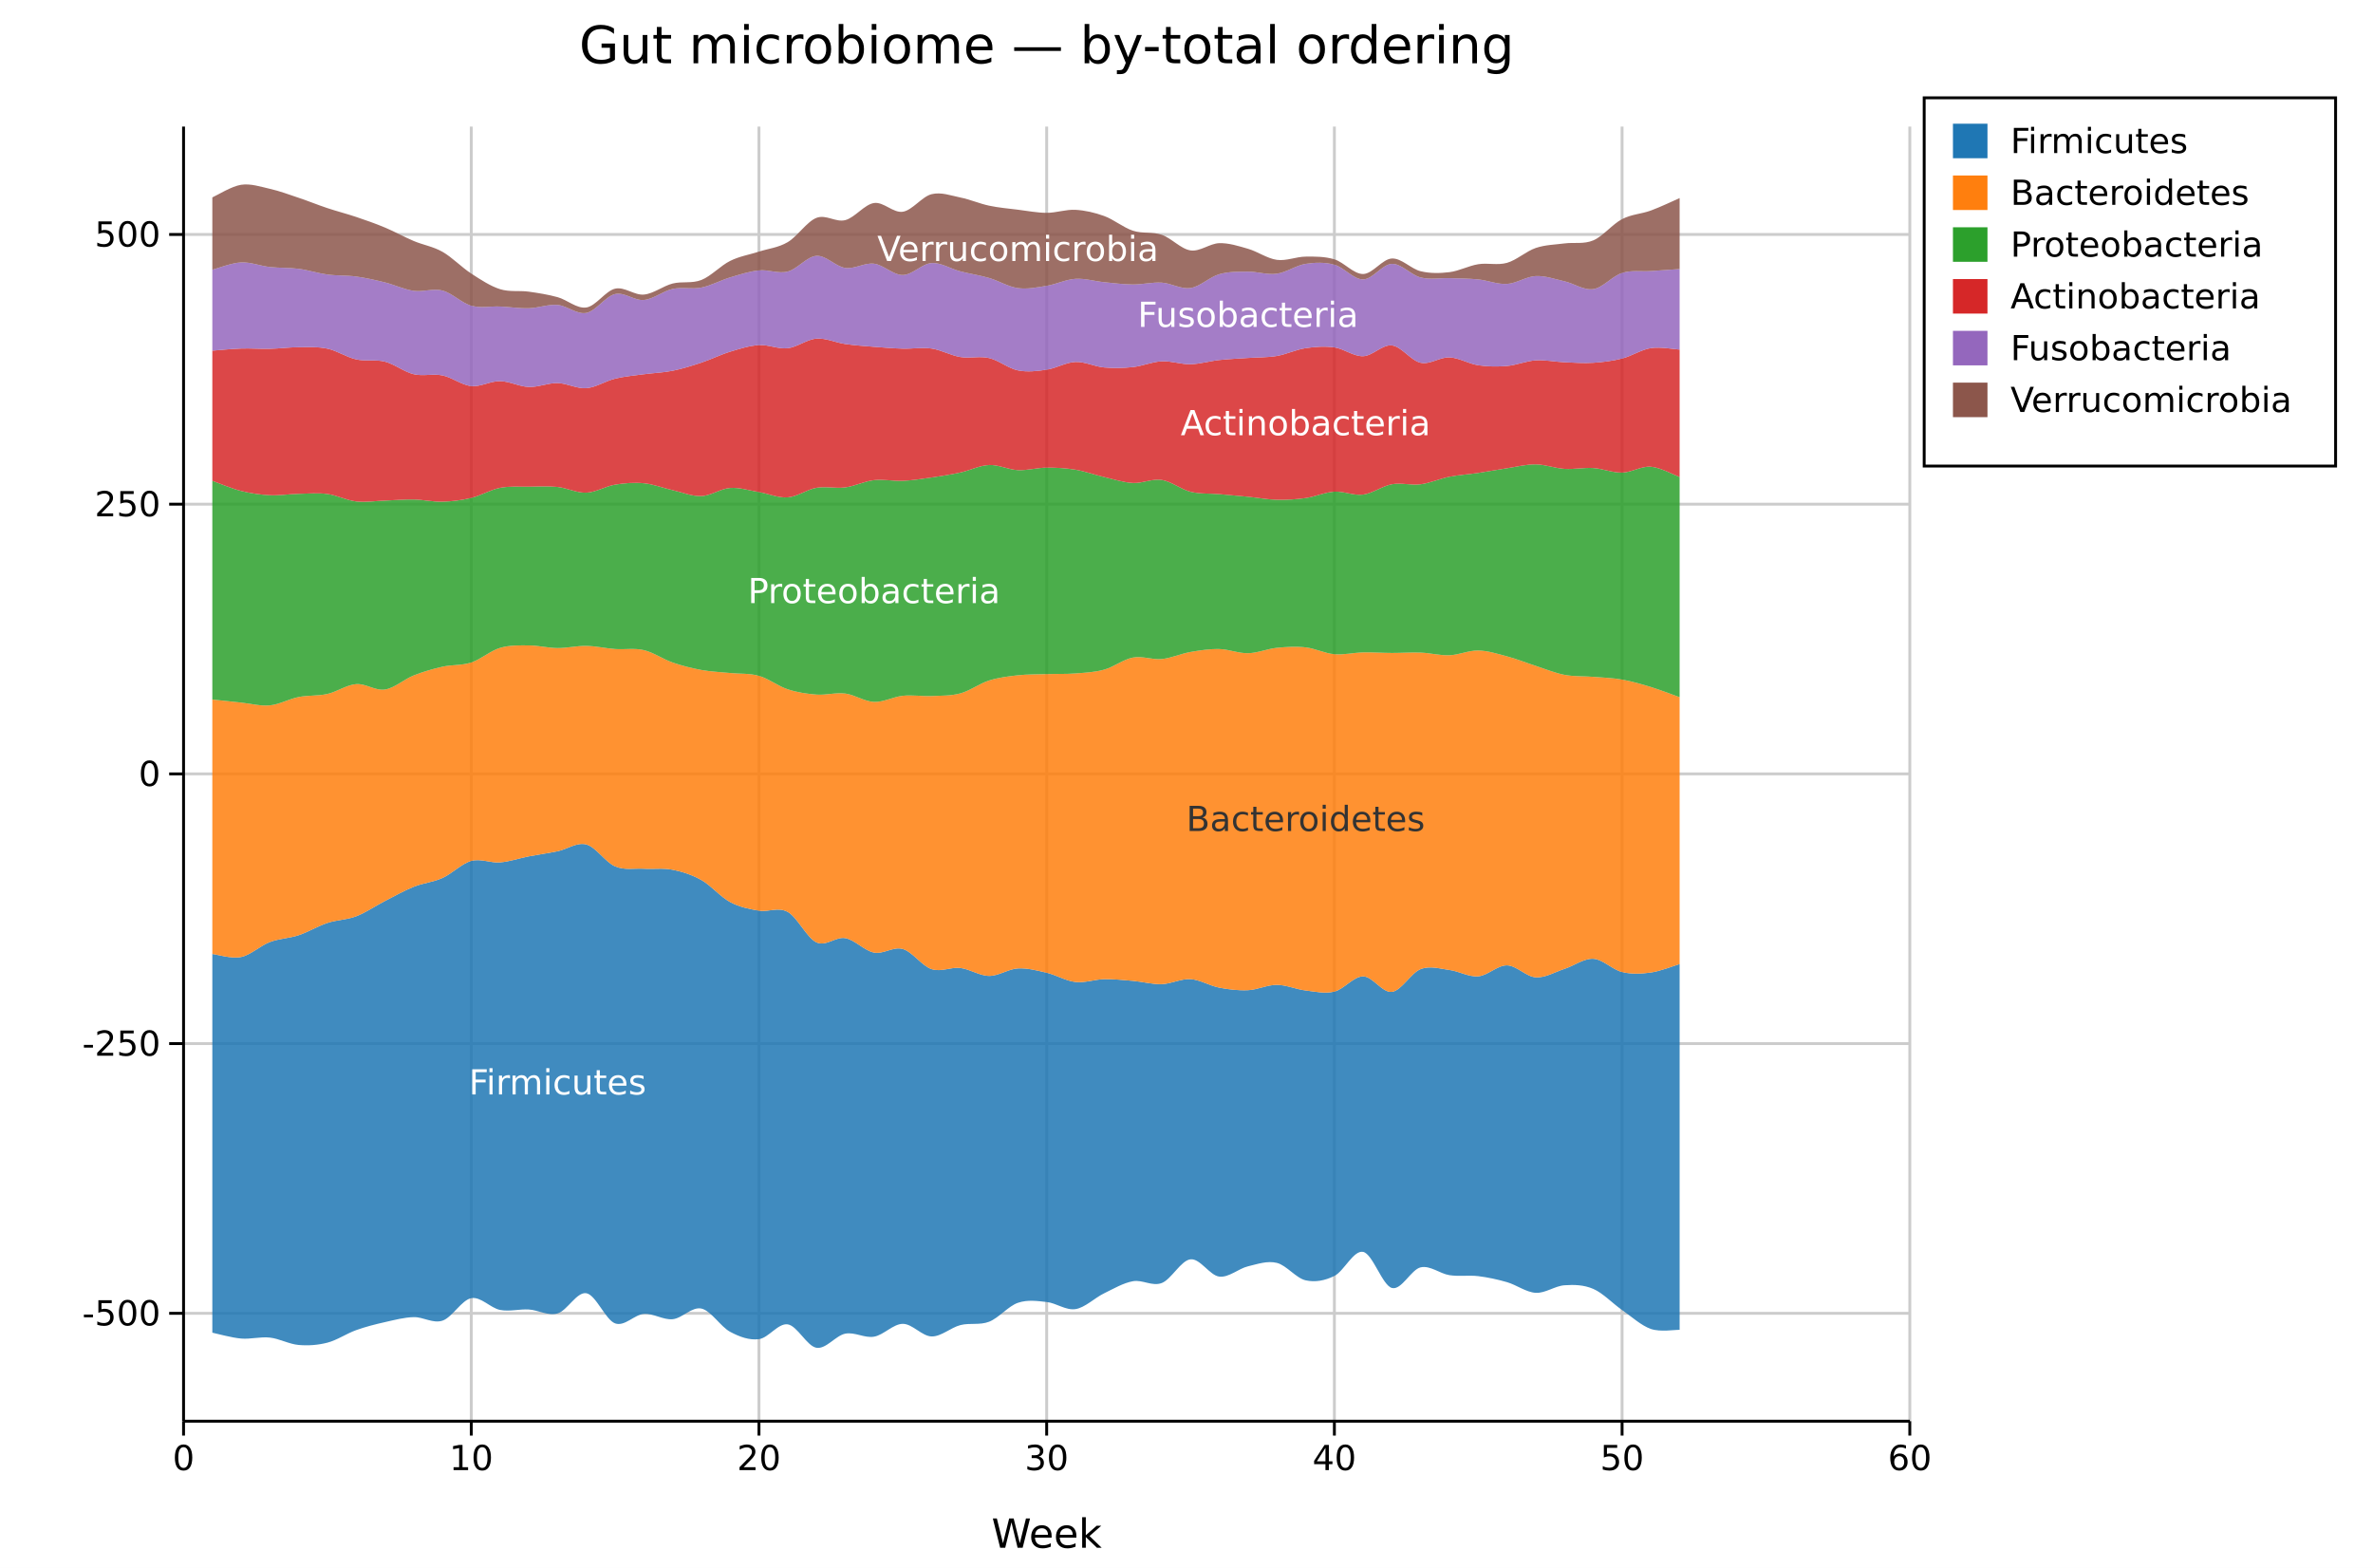
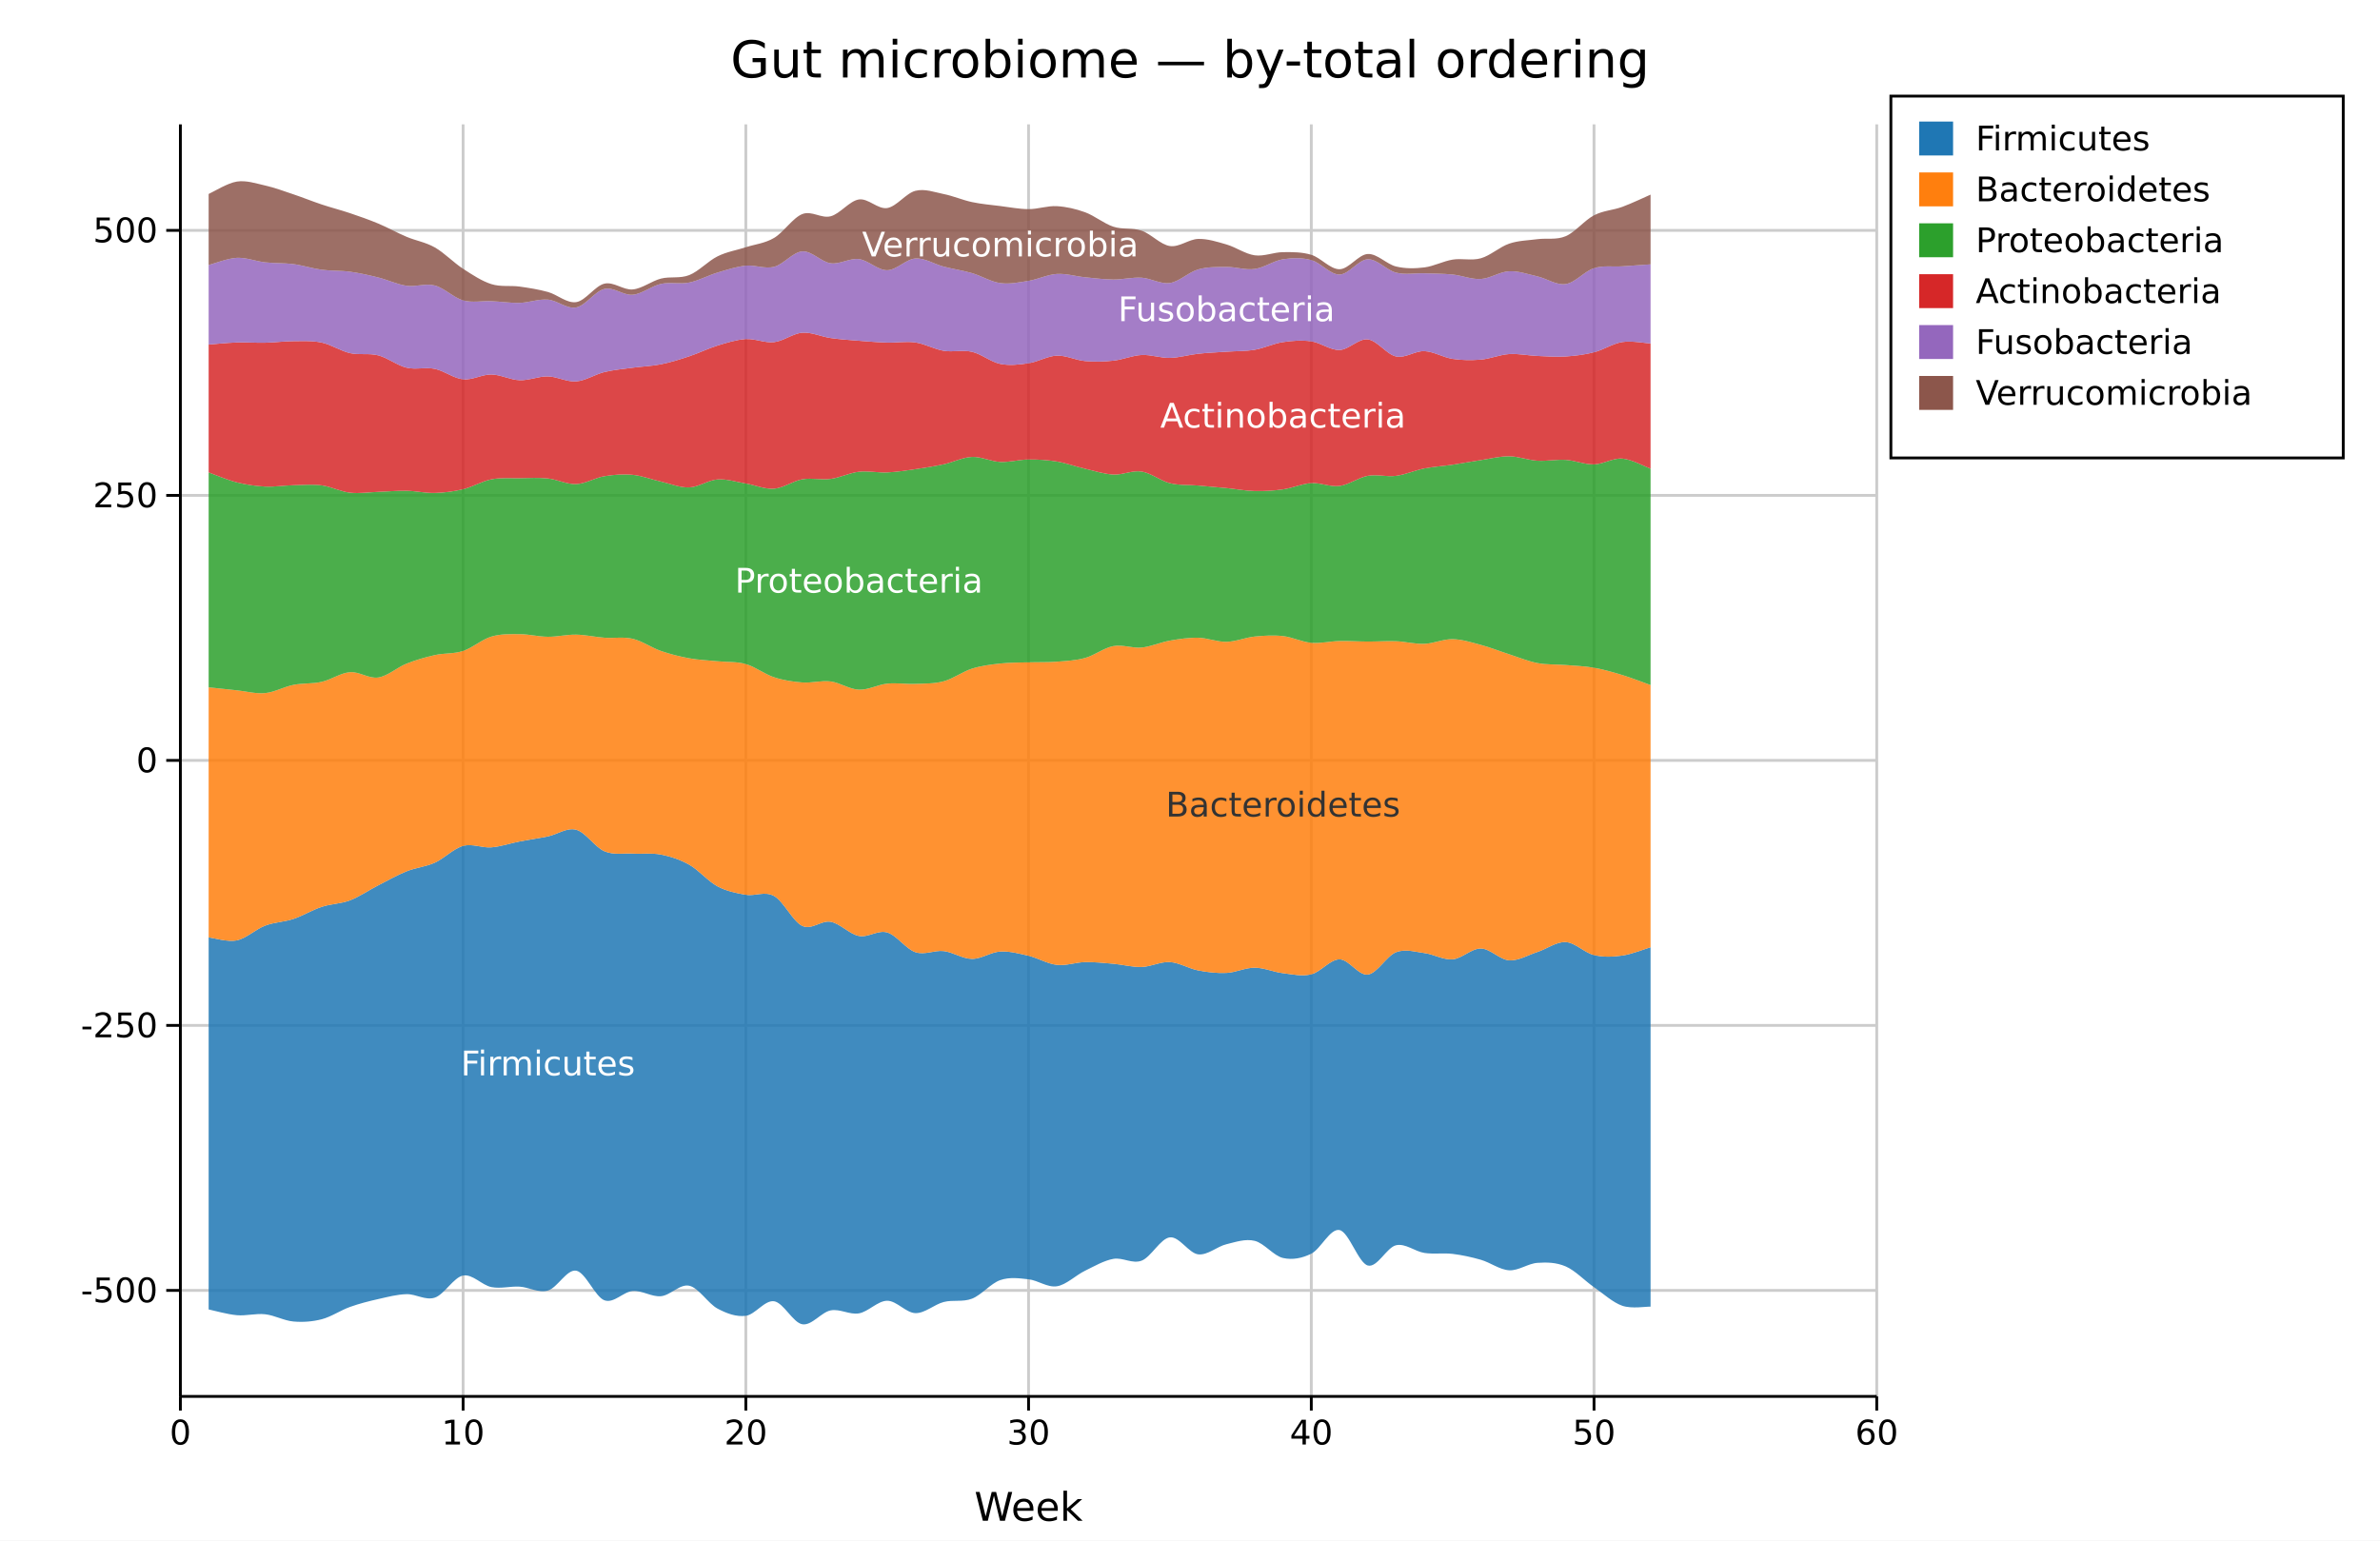
- <svg xmlns="http://www.w3.org/2000/svg" width="824.8" height="545" font-family="DejaVu Sans, Liberation Sans, Arial, sans-serif" fill="black">
+ <svg xmlns="http://www.w3.org/2000/svg" width="841.8" height="545" font-family="DejaVu Sans, Liberation Sans, Arial, sans-serif" fill="black">
  <rect width="100%" height="100%" fill="white" />
  <defs>
    <clipPath id="kuva-clip-4">
      <rect x="63.8" y="44" width="600" height="450" />
    </clipPath>
  </defs>
  <line x1="163.8" y1="44" x2="163.8" y2="494" stroke="#cccccc" stroke-width="1" />
  <line x1="263.8" y1="44" x2="263.8" y2="494" stroke="#cccccc" stroke-width="1" />
  <line x1="363.8" y1="44" x2="363.8" y2="494" stroke="#cccccc" stroke-width="1" />
  <line x1="463.8" y1="44" x2="463.8" y2="494" stroke="#cccccc" stroke-width="1" />
  <line x1="563.8" y1="44" x2="563.8" y2="494" stroke="#cccccc" stroke-width="1" />
  <line x1="663.8" y1="44" x2="663.8" y2="494" stroke="#cccccc" stroke-width="1" />
  <line x1="63.8" y1="456.5" x2="663.8" y2="456.5" stroke="#cccccc" stroke-width="1" />
  <line x1="63.8" y1="362.75" x2="663.8" y2="362.75" stroke="#cccccc" stroke-width="1" />
  <line x1="63.8" y1="269" x2="663.8" y2="269" stroke="#cccccc" stroke-width="1" />
  <line x1="63.8" y1="175.25" x2="663.8" y2="175.25" stroke="#cccccc" stroke-width="1" />
  <line x1="63.8" y1="81.5" x2="663.8" y2="81.5" stroke="#cccccc" stroke-width="1" />
  <line x1="63.8" y1="494" x2="663.8" y2="494" stroke="#000000" stroke-width="1" />
  <line x1="63.8" y1="44" x2="63.8" y2="494" stroke="#000000" stroke-width="1" />
  <line x1="63.8" y1="494" x2="63.8" y2="499" stroke="#000000" stroke-width="1" />
  <text x="63.8" y="511" font-size="12" text-anchor="middle">0</text>
  <line x1="163.8" y1="494" x2="163.8" y2="499" stroke="#000000" stroke-width="1" />
  <text x="163.8" y="511" font-size="12" text-anchor="middle">10</text>
  <line x1="263.8" y1="494" x2="263.8" y2="499" stroke="#000000" stroke-width="1" />
  <text x="263.8" y="511" font-size="12" text-anchor="middle">20</text>
  <line x1="363.8" y1="494" x2="363.8" y2="499" stroke="#000000" stroke-width="1" />
  <text x="363.8" y="511" font-size="12" text-anchor="middle">30</text>
  <line x1="463.8" y1="494" x2="463.8" y2="499" stroke="#000000" stroke-width="1" />
  <text x="463.8" y="511" font-size="12" text-anchor="middle">40</text>
  <line x1="563.8" y1="494" x2="563.8" y2="499" stroke="#000000" stroke-width="1" />
  <text x="563.8" y="511" font-size="12" text-anchor="middle">50</text>
  <line x1="663.8" y1="494" x2="663.8" y2="499" stroke="#000000" stroke-width="1" />
  <text x="663.8" y="511" font-size="12" text-anchor="middle">60</text>
  <line x1="58.8" y1="456.5" x2="63.8" y2="456.5" stroke="#000000" stroke-width="1" />
  <text x="55.8" y="460.7" font-size="12" text-anchor="end">-500</text>
  <line x1="58.8" y1="362.75" x2="63.8" y2="362.75" stroke="#000000" stroke-width="1" />
  <text x="55.8" y="366.95" font-size="12" text-anchor="end">-250</text>
  <line x1="58.8" y1="269" x2="63.8" y2="269" stroke="#000000" stroke-width="1" />
  <text x="55.8" y="273.2" font-size="12" text-anchor="end">0</text>
  <line x1="58.8" y1="175.25" x2="63.8" y2="175.25" stroke="#000000" stroke-width="1" />
  <text x="55.8" y="179.45" font-size="12" text-anchor="end">250</text>
  <line x1="58.8" y1="81.5" x2="63.8" y2="81.5" stroke="#000000" stroke-width="1" />
  <text x="55.8" y="85.7" font-size="12" text-anchor="end">500</text>
  <text x="363.8" y="538" font-size="14" text-anchor="middle">Week</text>
-   <text x="363.8" y="22" font-size="18" text-anchor="middle">Gut microbiome — by-total ordering</text>
+   <text x="420.9" y="27.4" font-size="18" text-anchor="middle">Gut microbiome — by-total ordering</text>
  <g clip-path="url(#kuva-clip-4)">
    <path d="M 73.8 331.6 C 75.47 331.78 80.47 333.35 83.8 332.65 C 87.13 331.96 90.47 328.71 93.8 327.45 C 97.13 326.19 100.47 326.19 103.8 325.08 C 107.13 323.97 110.47 321.9 113.8 320.81 C 117.13 319.71 120.47 319.77 123.8 318.5 C 127.13 317.23 130.47 314.9 133.8 313.19 C 137.13 311.48 140.47 309.58 143.8 308.24 C 147.13 306.91 150.47 306.68 153.8 305.18 C 157.13 303.68 160.47 300.16 163.8 299.25 C 167.13 298.35 170.47 300.03 173.8 299.76 C 177.13 299.5 180.47 298.32 183.8 297.67 C 187.13 297.03 190.47 296.58 193.8 295.89 C 197.13 295.2 200.47 292.66 203.8 293.54 C 207.13 294.42 210.47 299.75 213.8 301.15 C 217.13 302.56 220.47 301.78 223.8 301.97 C 227.13 302.17 230.47 301.67 233.8 302.32 C 237.13 302.98 240.47 304.04 243.8 305.91 C 247.13 307.78 250.47 311.8 253.8 313.57 C 257.13 315.34 260.47 315.97 263.8 316.54 C 267.13 317.1 270.47 315.14 273.8 316.98 C 277.13 318.82 280.47 326.05 283.8 327.57 C 287.13 329.09 290.47 325.5 293.8 326.09 C 297.13 326.68 300.47 330.48 303.8 331.11 C 307.13 331.74 310.47 328.92 313.8 329.87 C 317.13 330.83 320.47 335.76 323.8 336.86 C 327.13 337.95 330.47 336.07 333.8 336.46 C 337.13 336.86 340.47 339.19 343.8 339.22 C 347.13 339.24 350.47 336.81 353.8 336.62 C 357.13 336.44 360.47 337.34 363.8 338.12 C 367.13 338.91 370.47 340.96 373.8 341.33 C 377.13 341.71 380.47 340.42 383.8 340.35 C 387.13 340.29 390.47 340.66 393.8 340.94 C 397.13 341.23 400.47 342.18 403.8 342.08 C 407.13 341.98 410.47 340.14 413.8 340.34 C 417.13 340.55 420.47 342.66 423.8 343.3 C 427.13 343.94 430.47 344.34 433.8 344.18 C 437.13 344.02 440.47 342.31 443.8 342.33 C 447.13 342.34 450.47 343.89 453.8 344.28 C 457.13 344.67 460.47 345.49 463.8 344.67 C 467.13 343.86 470.47 339.37 473.8 339.38 C 477.13 339.4 480.47 345.19 483.8 344.77 C 487.13 344.35 490.47 338.13 493.8 336.86 C 497.13 335.59 500.47 336.74 503.8 337.16 C 507.13 337.58 510.47 339.64 513.8 339.37 C 517.13 339.1 520.47 335.49 523.8 335.55 C 527.13 335.61 530.47 339.52 533.8 339.72 C 537.13 339.92 540.47 337.85 543.8 336.77 C 547.13 335.7 550.47 333.09 553.8 333.27 C 557.13 333.45 560.47 337.07 563.8 337.87 C 567.13 338.67 570.47 338.51 573.8 338.04 C 577.13 337.58 582.13 335.59 583.8 335.1 L 583.8 462.24 C 582.13 462.19 577.13 463.07 573.8 461.93 C 570.47 460.78 567.13 457.68 563.8 455.36 C 560.47 453.04 557.13 449.45 553.8 448.02 C 550.47 446.58 547.13 446.52 543.8 446.75 C 540.47 446.97 537.13 449.56 533.8 449.38 C 530.47 449.2 527.13 446.64 523.8 445.67 C 520.47 444.71 517.13 443.99 513.8 443.58 C 510.47 443.18 507.13 443.75 503.8 443.24 C 500.47 442.73 497.13 439.78 493.8 440.52 C 490.47 441.26 487.13 448.59 483.8 447.69 C 480.47 446.8 477.13 435.85 473.8 435.15 C 470.47 434.45 467.13 441.86 463.8 443.51 C 460.47 445.15 457.13 445.78 453.8 445.03 C 450.47 444.27 447.13 439.78 443.8 438.97 C 440.47 438.16 437.13 439.36 433.8 440.16 C 430.47 440.95 427.13 444.14 423.8 443.74 C 420.47 443.34 417.13 437.36 413.8 437.73 C 410.47 438.1 407.13 444.7 403.8 445.97 C 400.47 447.24 397.13 444.74 393.8 445.34 C 390.47 445.93 387.13 447.91 383.8 449.53 C 380.47 451.14 377.13 454.54 373.8 455.04 C 370.47 455.55 367.13 452.93 363.8 452.57 C 360.47 452.2 357.13 451.71 353.8 452.85 C 350.47 453.99 347.13 458.13 343.8 459.42 C 340.47 460.71 337.13 459.74 333.8 460.6 C 330.47 461.45 327.13 464.62 323.8 464.54 C 320.47 464.47 317.13 460.14 313.8 460.16 C 310.47 460.17 307.13 464.05 303.8 464.62 C 300.47 465.19 297.13 462.93 293.8 463.57 C 290.47 464.22 287.13 469.02 283.8 468.48 C 280.47 467.94 277.13 460.84 273.8 460.34 C 270.47 459.85 267.13 465.05 263.8 465.48 C 260.47 465.92 257.13 464.71 253.8 462.94 C 250.47 461.16 247.13 455.59 243.8 454.85 C 240.47 454.12 237.13 458.24 233.8 458.55 C 230.47 458.86 227.13 456.46 223.8 456.71 C 220.47 456.95 217.13 461.2 213.8 460.0 C 210.47 458.8 207.13 450.09 203.8 449.52 C 200.47 448.94 197.13 455.6 193.8 456.54 C 190.47 457.49 187.13 455.38 183.8 455.17 C 180.47 454.97 177.13 455.97 173.8 455.32 C 170.47 454.66 167.13 450.62 163.8 451.24 C 160.47 451.86 157.13 457.95 153.8 459.05 C 150.47 460.14 147.13 457.74 143.8 457.83 C 140.47 457.91 137.13 458.81 133.8 459.56 C 130.47 460.31 127.13 461.15 123.8 462.34 C 120.47 463.53 117.13 465.84 113.8 466.7 C 110.47 467.56 107.13 467.79 103.8 467.5 C 100.47 467.21 97.13 465.31 93.8 464.94 C 90.47 464.57 87.13 465.56 83.8 465.27 C 80.47 464.99 75.47 463.57 73.8 463.23 Z" stroke="none" stroke-width="0" fill="#1f77b4" fill-opacity="0.85" />
    <path d="M 73.8 243.15 C 75.47 243.33 80.47 243.87 83.8 244.21 C 87.13 244.55 90.47 245.5 93.8 245.18 C 97.13 244.86 100.47 242.94 103.8 242.28 C 107.13 241.62 110.47 241.96 113.8 241.21 C 117.13 240.46 120.47 238.04 123.8 237.79 C 127.13 237.53 130.47 240.18 133.8 239.67 C 137.13 239.17 140.47 236.09 143.8 234.77 C 147.13 233.45 150.47 232.49 153.8 231.74 C 157.13 230.99 160.47 231.37 163.8 230.28 C 167.13 229.19 170.47 226.19 173.8 225.2 C 177.13 224.21 180.47 224.33 183.8 224.34 C 187.13 224.35 190.47 225.24 193.8 225.26 C 197.13 225.29 200.47 224.45 203.8 224.51 C 207.13 224.57 210.47 225.35 213.8 225.6 C 217.13 225.84 220.47 225.2 223.8 225.98 C 227.13 226.76 230.47 229.14 233.8 230.29 C 237.13 231.43 240.47 232.27 243.8 232.88 C 247.13 233.48 250.47 233.59 253.8 233.93 C 257.13 234.27 260.47 233.98 263.8 234.92 C 267.13 235.87 270.47 238.51 273.8 239.59 C 277.13 240.68 280.47 241.18 283.8 241.43 C 287.13 241.68 290.47 240.65 293.8 241.07 C 297.13 241.5 300.47 243.85 303.8 243.98 C 307.13 244.11 310.47 242.19 313.8 241.85 C 317.13 241.5 320.47 242.07 323.8 241.93 C 327.13 241.79 330.47 241.91 333.8 241.01 C 337.13 240.11 340.47 237.58 343.8 236.53 C 347.13 235.49 350.47 235.09 353.8 234.72 C 357.13 234.35 360.47 234.42 363.8 234.31 C 367.13 234.2 370.47 234.34 373.8 234.08 C 377.13 233.82 380.47 233.68 383.8 232.76 C 387.13 231.84 390.47 229.17 393.8 228.56 C 397.13 227.94 400.47 229.4 403.8 229.08 C 407.13 228.75 410.47 227.2 413.8 226.62 C 417.13 226.04 420.47 225.54 423.8 225.61 C 427.13 225.68 430.47 227.12 433.8 227.05 C 437.13 226.98 440.47 225.52 443.8 225.18 C 447.13 224.85 450.47 224.65 453.8 225.02 C 457.13 225.39 460.47 227.11 463.8 227.4 C 467.13 227.69 470.47 226.84 473.8 226.77 C 477.13 226.69 480.47 226.95 483.8 226.96 C 487.13 226.97 490.47 226.71 493.8 226.84 C 497.13 226.97 500.47 227.88 503.8 227.76 C 507.13 227.64 510.47 226.05 513.8 226.11 C 517.13 226.18 520.47 227.25 523.8 228.14 C 527.13 229.03 530.47 230.38 533.8 231.45 C 537.13 232.53 540.47 233.93 543.8 234.57 C 547.13 235.2 550.47 234.99 553.8 235.26 C 557.13 235.54 560.47 235.63 563.8 236.22 C 567.13 236.81 570.47 237.77 573.8 238.79 C 577.13 239.81 582.13 241.75 583.8 242.34 L 583.8 335.1 C 582.13 335.59 577.13 337.58 573.8 338.04 C 570.47 338.51 567.13 338.67 563.8 337.87 C 560.47 337.07 557.13 333.45 553.8 333.27 C 550.47 333.09 547.13 335.7 543.8 336.77 C 540.47 337.85 537.13 339.92 533.8 339.72 C 530.47 339.52 527.13 335.61 523.8 335.55 C 520.47 335.49 517.13 339.1 513.8 339.37 C 510.47 339.64 507.13 337.58 503.8 337.16 C 500.47 336.74 497.13 335.59 493.8 336.86 C 490.47 338.13 487.13 344.35 483.8 344.77 C 480.47 345.19 477.13 339.4 473.8 339.38 C 470.47 339.37 467.13 343.86 463.8 344.67 C 460.47 345.49 457.13 344.67 453.8 344.28 C 450.47 343.89 447.13 342.34 443.8 342.33 C 440.47 342.31 437.13 344.02 433.8 344.18 C 430.47 344.34 427.13 343.94 423.8 343.3 C 420.47 342.66 417.13 340.55 413.8 340.34 C 410.47 340.14 407.13 341.98 403.8 342.08 C 400.47 342.18 397.13 341.23 393.8 340.94 C 390.47 340.66 387.13 340.29 383.8 340.35 C 380.47 340.42 377.13 341.71 373.8 341.33 C 370.47 340.96 367.13 338.91 363.8 338.12 C 360.47 337.34 357.13 336.44 353.8 336.62 C 350.47 336.81 347.13 339.24 343.8 339.22 C 340.47 339.19 337.13 336.86 333.8 336.46 C 330.47 336.07 327.13 337.95 323.8 336.86 C 320.47 335.76 317.13 330.83 313.8 329.87 C 310.47 328.92 307.13 331.74 303.8 331.11 C 300.47 330.48 297.13 326.68 293.8 326.09 C 290.47 325.5 287.13 329.09 283.8 327.57 C 280.47 326.05 277.13 318.82 273.8 316.98 C 270.47 315.14 267.13 317.1 263.8 316.54 C 260.47 315.97 257.13 315.34 253.8 313.57 C 250.47 311.8 247.13 307.78 243.8 305.91 C 240.47 304.04 237.13 302.98 233.8 302.32 C 230.47 301.67 227.13 302.17 223.8 301.97 C 220.47 301.78 217.13 302.56 213.8 301.15 C 210.47 299.75 207.13 294.42 203.8 293.54 C 200.47 292.66 197.13 295.2 193.8 295.89 C 190.47 296.58 187.13 297.03 183.8 297.67 C 180.47 298.32 177.13 299.5 173.8 299.76 C 170.47 300.03 167.13 298.35 163.8 299.25 C 160.47 300.16 157.13 303.68 153.8 305.18 C 150.47 306.68 147.13 306.91 143.8 308.24 C 140.47 309.58 137.13 311.48 133.8 313.19 C 130.47 314.9 127.13 317.23 123.8 318.5 C 120.47 319.77 117.13 319.71 113.8 320.81 C 110.47 321.9 107.13 323.97 103.8 325.08 C 100.47 326.19 97.13 326.19 93.8 327.45 C 90.47 328.71 87.13 331.96 83.8 332.65 C 80.47 333.35 75.47 331.78 73.8 331.6 Z" stroke="none" stroke-width="0" fill="#ff7f0e" fill-opacity="0.85" />
    <path d="M 73.8 167.12 C 75.47 167.71 80.47 169.81 83.8 170.65 C 87.13 171.48 90.47 171.96 93.8 172.13 C 97.13 172.29 100.47 171.72 103.8 171.65 C 107.13 171.57 110.47 171.26 113.8 171.7 C 117.13 172.15 120.47 173.91 123.8 174.29 C 127.13 174.67 130.47 174.11 133.8 174.0 C 137.13 173.89 140.47 173.55 143.8 173.62 C 147.13 173.68 150.47 174.47 153.8 174.38 C 157.13 174.29 160.47 173.87 163.8 173.07 C 167.13 172.27 170.47 170.22 173.8 169.57 C 177.13 168.92 180.47 169.22 183.8 169.16 C 187.13 169.11 190.47 168.92 193.8 169.26 C 197.13 169.61 200.47 171.38 203.8 171.25 C 207.13 171.12 210.47 169.0 213.8 168.46 C 217.13 167.91 220.47 167.66 223.8 167.98 C 227.13 168.29 230.47 169.63 233.8 170.37 C 237.13 171.12 240.47 172.56 243.8 172.43 C 247.13 172.3 250.47 169.84 253.8 169.61 C 257.13 169.38 260.47 170.5 263.8 171.04 C 267.13 171.59 270.47 173.13 273.8 172.88 C 277.13 172.63 280.47 170.13 283.8 169.55 C 287.13 168.98 290.47 169.86 293.8 169.41 C 297.13 168.97 300.47 167.27 303.8 166.89 C 307.13 166.51 310.47 167.28 313.8 167.13 C 317.13 166.98 320.47 166.45 323.8 165.97 C 327.13 165.49 330.47 164.96 333.8 164.24 C 337.13 163.52 340.47 161.78 343.8 161.64 C 347.13 161.5 350.47 163.26 353.8 163.41 C 357.13 163.56 360.47 162.58 363.8 162.55 C 367.13 162.53 370.47 162.72 373.8 163.26 C 377.13 163.81 380.47 165.05 383.8 165.82 C 387.13 166.59 390.47 167.71 393.8 167.88 C 397.13 168.05 400.47 166.31 403.8 166.82 C 407.13 167.33 410.47 170.1 413.8 170.93 C 417.13 171.75 420.47 171.47 423.8 171.76 C 427.13 172.05 430.47 172.34 433.8 172.66 C 437.13 172.99 440.47 173.63 443.8 173.71 C 447.13 173.78 450.47 173.59 453.8 173.12 C 457.13 172.65 460.47 171.1 463.8 170.9 C 467.13 170.7 470.47 172.34 473.8 171.91 C 477.13 171.48 480.47 168.92 483.8 168.32 C 487.13 167.73 490.47 168.77 493.8 168.33 C 497.13 167.9 500.47 166.37 503.8 165.71 C 507.13 165.06 510.47 164.89 513.8 164.39 C 517.13 163.9 520.47 163.25 523.8 162.76 C 527.13 162.26 530.47 161.38 533.8 161.42 C 537.13 161.46 540.47 162.76 543.8 162.98 C 547.13 163.19 550.47 162.48 553.8 162.69 C 557.13 162.91 560.47 164.35 563.8 164.27 C 567.13 164.2 570.47 161.97 573.8 162.23 C 577.13 162.48 582.13 165.21 583.8 165.81 L 583.8 242.34 C 582.13 241.75 577.13 239.81 573.8 238.79 C 570.47 237.77 567.13 236.81 563.8 236.22 C 560.47 235.63 557.13 235.54 553.8 235.26 C 550.47 234.99 547.13 235.2 543.8 234.57 C 540.47 233.93 537.13 232.53 533.8 231.45 C 530.47 230.38 527.13 229.03 523.8 228.14 C 520.47 227.25 517.13 226.18 513.8 226.11 C 510.47 226.05 507.13 227.64 503.8 227.76 C 500.47 227.88 497.13 226.97 493.8 226.84 C 490.47 226.71 487.13 226.97 483.8 226.96 C 480.47 226.95 477.13 226.69 473.8 226.77 C 470.47 226.84 467.13 227.69 463.8 227.4 C 460.47 227.11 457.13 225.39 453.8 225.02 C 450.47 224.65 447.13 224.85 443.8 225.18 C 440.47 225.52 437.13 226.98 433.8 227.05 C 430.47 227.12 427.13 225.68 423.8 225.61 C 420.47 225.54 417.13 226.04 413.8 226.62 C 410.47 227.2 407.13 228.75 403.8 229.08 C 400.47 229.4 397.13 227.94 393.8 228.56 C 390.47 229.17 387.13 231.84 383.8 232.76 C 380.47 233.68 377.13 233.82 373.8 234.08 C 370.47 234.34 367.13 234.2 363.8 234.31 C 360.47 234.42 357.13 234.35 353.8 234.72 C 350.47 235.09 347.13 235.49 343.8 236.53 C 340.47 237.58 337.13 240.11 333.8 241.01 C 330.47 241.91 327.13 241.79 323.8 241.93 C 320.47 242.07 317.13 241.5 313.8 241.85 C 310.47 242.19 307.13 244.11 303.8 243.98 C 300.47 243.85 297.13 241.5 293.8 241.07 C 290.47 240.65 287.13 241.68 283.8 241.43 C 280.47 241.18 277.13 240.68 273.8 239.59 C 270.47 238.51 267.13 235.87 263.8 234.92 C 260.47 233.98 257.13 234.27 253.8 233.93 C 250.47 233.59 247.13 233.48 243.8 232.88 C 240.47 232.27 237.13 231.43 233.8 230.29 C 230.47 229.14 227.13 226.76 223.8 225.98 C 220.47 225.2 217.13 225.84 213.8 225.6 C 210.47 225.35 207.13 224.57 203.8 224.51 C 200.47 224.45 197.13 225.29 193.8 225.26 C 190.47 225.24 187.13 224.35 183.8 224.34 C 180.47 224.33 177.13 224.21 173.8 225.2 C 170.47 226.19 167.13 229.19 163.8 230.28 C 160.47 231.37 157.13 230.99 153.8 231.74 C 150.47 232.49 147.13 233.45 143.8 234.77 C 140.47 236.09 137.13 239.17 133.8 239.67 C 130.47 240.18 127.13 237.53 123.8 237.79 C 120.47 238.04 117.13 240.46 113.8 241.21 C 110.47 241.96 107.13 241.62 103.8 242.28 C 100.47 242.94 97.13 244.86 93.8 245.18 C 90.47 245.5 87.13 244.55 83.8 244.21 C 80.47 243.87 75.47 243.33 73.8 243.15 Z" stroke="none" stroke-width="0" fill="#2ca02c" fill-opacity="0.85" />
    <path d="M 73.8 121.89 C 75.47 121.76 80.47 121.26 83.8 121.15 C 87.13 121.04 90.47 121.32 93.8 121.24 C 97.13 121.17 100.47 120.7 103.8 120.69 C 107.13 120.68 110.47 120.48 113.8 121.19 C 117.13 121.89 120.47 124.17 123.8 124.92 C 127.13 125.67 130.47 124.86 133.8 125.71 C 137.13 126.57 140.47 129.27 143.8 130.07 C 147.13 130.86 150.47 129.8 153.8 130.49 C 157.13 131.18 160.47 133.86 163.8 134.19 C 167.13 134.52 170.47 132.43 173.8 132.48 C 177.13 132.53 180.47 134.39 183.8 134.5 C 187.13 134.62 190.47 133.08 193.8 133.15 C 197.13 133.22 200.47 135.18 203.8 134.92 C 207.13 134.67 210.47 132.42 213.8 131.61 C 217.13 130.81 220.47 130.54 223.8 130.08 C 227.13 129.63 230.47 129.54 233.8 128.87 C 237.13 128.2 240.47 127.15 243.8 126.04 C 247.13 124.94 250.47 123.26 253.8 122.24 C 257.13 121.23 260.47 120.15 263.8 119.95 C 267.13 119.75 270.47 121.41 273.8 121.03 C 277.13 120.66 280.47 117.94 283.8 117.7 C 287.13 117.46 290.47 119.11 293.8 119.58 C 297.13 120.06 300.47 120.28 303.8 120.55 C 307.13 120.81 310.47 121.09 313.8 121.19 C 317.13 121.29 320.47 120.66 323.8 121.15 C 327.13 121.63 330.47 123.55 333.8 124.1 C 337.13 124.65 340.47 123.68 343.8 124.46 C 347.13 125.23 350.47 128.06 353.8 128.74 C 357.13 129.41 360.47 128.99 363.8 128.5 C 367.13 128.01 370.47 125.94 373.8 125.81 C 377.13 125.68 380.47 127.44 383.8 127.73 C 387.13 128.03 390.47 127.95 393.8 127.59 C 397.13 127.23 400.47 125.75 403.8 125.58 C 407.13 125.42 410.47 126.68 413.8 126.6 C 417.13 126.53 420.47 125.5 423.8 125.14 C 427.13 124.78 430.47 124.65 433.8 124.42 C 437.13 124.18 440.47 124.29 443.8 123.73 C 447.13 123.16 450.47 121.51 453.8 121.02 C 457.13 120.52 460.47 120.29 463.8 120.75 C 467.13 121.22 470.47 123.92 473.8 123.81 C 477.13 123.69 480.47 119.68 483.8 120.06 C 487.13 120.45 490.47 125.41 493.8 126.1 C 497.13 126.79 500.47 124.08 503.8 124.22 C 507.13 124.36 510.47 126.46 513.8 126.96 C 517.13 127.46 520.47 127.49 523.8 127.21 C 527.13 126.92 530.47 125.47 533.8 125.25 C 537.13 125.04 540.47 125.78 543.8 125.92 C 547.13 126.06 550.47 126.32 553.8 126.1 C 557.13 125.88 560.47 125.47 563.8 124.62 C 567.13 123.77 570.47 121.52 573.8 121.0 C 577.13 120.48 582.13 121.43 583.8 121.51 L 583.8 165.81 C 582.13 165.21 577.13 162.48 573.8 162.23 C 570.47 161.97 567.13 164.2 563.8 164.27 C 560.47 164.35 557.13 162.91 553.8 162.69 C 550.47 162.48 547.13 163.19 543.8 162.98 C 540.47 162.76 537.13 161.46 533.8 161.42 C 530.47 161.38 527.13 162.26 523.8 162.76 C 520.47 163.25 517.13 163.9 513.8 164.39 C 510.47 164.89 507.13 165.06 503.8 165.71 C 500.47 166.37 497.13 167.9 493.8 168.33 C 490.47 168.77 487.13 167.73 483.8 168.32 C 480.47 168.92 477.13 171.48 473.8 171.91 C 470.47 172.34 467.13 170.7 463.8 170.9 C 460.47 171.1 457.13 172.65 453.8 173.12 C 450.47 173.59 447.13 173.78 443.8 173.71 C 440.47 173.63 437.13 172.99 433.8 172.66 C 430.47 172.34 427.13 172.05 423.8 171.76 C 420.47 171.47 417.13 171.75 413.8 170.93 C 410.47 170.1 407.13 167.33 403.8 166.82 C 400.47 166.31 397.13 168.05 393.8 167.88 C 390.47 167.71 387.13 166.59 383.8 165.82 C 380.47 165.05 377.13 163.81 373.8 163.26 C 370.47 162.72 367.13 162.53 363.8 162.55 C 360.47 162.58 357.13 163.56 353.8 163.41 C 350.47 163.26 347.13 161.5 343.8 161.64 C 340.47 161.78 337.13 163.52 333.8 164.24 C 330.47 164.96 327.13 165.49 323.8 165.97 C 320.47 166.45 317.13 166.98 313.8 167.13 C 310.47 167.28 307.13 166.51 303.8 166.89 C 300.47 167.27 297.13 168.97 293.8 169.41 C 290.47 169.86 287.13 168.98 283.8 169.55 C 280.47 170.13 277.13 172.63 273.8 172.88 C 270.47 173.13 267.13 171.59 263.8 171.04 C 260.47 170.5 257.13 169.38 253.8 169.61 C 250.47 169.84 247.13 172.3 243.8 172.43 C 240.47 172.56 237.13 171.12 233.8 170.37 C 230.47 169.63 227.13 168.29 223.8 167.98 C 220.47 167.66 217.13 167.91 213.8 168.46 C 210.47 169.0 207.13 171.12 203.8 171.25 C 200.47 171.38 197.13 169.61 193.8 169.26 C 190.47 168.92 187.13 169.11 183.8 169.16 C 180.47 169.22 177.13 168.92 173.8 169.57 C 170.47 170.22 167.13 172.27 163.8 173.07 C 160.47 173.87 157.13 174.29 153.8 174.38 C 150.47 174.47 147.13 173.68 143.8 173.62 C 140.47 173.55 137.13 173.89 133.8 174.0 C 130.47 174.11 127.13 174.67 123.8 174.29 C 120.47 173.91 117.13 172.15 113.8 171.7 C 110.47 171.26 107.13 171.57 103.8 171.65 C 100.47 171.72 97.13 172.29 93.8 172.13 C 90.47 171.96 87.13 171.48 83.8 170.65 C 80.47 169.81 75.47 167.71 73.8 167.12 Z" stroke="none" stroke-width="0" fill="#d62728" fill-opacity="0.85" />
    <path d="M 73.8 93.76 C 75.47 93.34 80.47 91.37 83.8 91.21 C 87.13 91.06 90.47 92.44 93.8 92.81 C 97.13 93.18 100.47 93.0 103.8 93.43 C 107.13 93.87 110.47 94.97 113.8 95.42 C 117.13 95.87 120.47 95.67 123.8 96.12 C 127.13 96.58 130.47 97.33 133.8 98.16 C 137.13 98.99 140.47 100.62 143.8 101.09 C 147.13 101.57 150.47 100.14 153.8 101.0 C 157.13 101.86 160.47 105.33 163.8 106.26 C 167.13 107.18 170.47 106.39 173.8 106.54 C 177.13 106.68 180.47 107.23 183.8 107.14 C 187.13 107.05 190.47 105.72 193.8 105.99 C 197.13 106.26 200.47 109.39 203.8 108.76 C 207.13 108.13 210.47 102.96 213.8 102.21 C 217.13 101.47 220.47 104.57 223.8 104.27 C 227.13 103.97 230.47 101.15 233.8 100.43 C 237.13 99.71 240.47 100.62 243.8 99.95 C 247.13 99.28 250.47 97.41 253.8 96.42 C 257.13 95.42 260.47 94.32 263.8 93.98 C 267.13 93.64 270.47 95.23 273.8 94.38 C 277.13 93.54 280.47 89.14 283.8 88.93 C 287.13 88.72 290.47 92.67 293.8 93.13 C 297.13 93.58 300.47 91.25 303.8 91.66 C 307.13 92.07 310.47 95.63 313.8 95.59 C 317.13 95.55 320.47 91.65 323.8 91.44 C 327.13 91.23 330.47 93.46 333.8 94.32 C 337.13 95.19 340.47 95.65 343.8 96.62 C 347.13 97.59 350.47 99.69 353.8 100.14 C 357.13 100.6 360.47 99.88 363.8 99.35 C 367.13 98.81 370.47 97.13 373.8 96.92 C 377.13 96.71 380.47 97.76 383.8 98.09 C 387.13 98.42 390.47 98.85 393.8 98.88 C 397.13 98.9 400.47 98.04 403.8 98.24 C 407.13 98.45 410.47 100.6 413.8 100.11 C 417.13 99.63 420.47 96.25 423.8 95.31 C 427.13 94.36 430.47 94.45 433.8 94.43 C 437.13 94.4 440.47 95.6 443.8 95.14 C 447.13 94.69 450.47 92.24 453.8 91.72 C 457.13 91.2 460.47 91.11 463.8 92.01 C 467.13 92.91 470.47 97.17 473.8 97.12 C 477.13 97.07 480.47 91.83 483.8 91.72 C 487.13 91.61 490.47 95.62 493.8 96.45 C 497.13 97.28 500.47 96.58 503.8 96.69 C 507.13 96.8 510.47 96.79 513.8 97.12 C 517.13 97.46 520.47 98.89 523.8 98.69 C 527.13 98.5 530.47 96.11 533.8 95.96 C 537.13 95.81 540.47 97.03 543.8 97.78 C 547.13 98.54 550.47 100.98 553.8 100.49 C 557.13 100.01 560.47 95.92 563.8 94.87 C 567.13 93.83 570.47 94.44 573.8 94.21 C 577.13 93.99 582.13 93.64 583.8 93.52 L 583.8 121.51 C 582.13 121.43 577.13 120.48 573.8 121.0 C 570.47 121.52 567.13 123.77 563.8 124.62 C 560.47 125.47 557.13 125.88 553.8 126.1 C 550.47 126.32 547.13 126.06 543.8 125.92 C 540.47 125.78 537.13 125.04 533.8 125.25 C 530.47 125.47 527.13 126.92 523.8 127.21 C 520.47 127.49 517.13 127.46 513.8 126.96 C 510.47 126.46 507.13 124.36 503.8 124.22 C 500.47 124.08 497.13 126.79 493.8 126.1 C 490.47 125.41 487.13 120.45 483.8 120.06 C 480.47 119.68 477.13 123.69 473.8 123.81 C 470.47 123.92 467.13 121.22 463.8 120.75 C 460.47 120.29 457.13 120.52 453.8 121.02 C 450.47 121.51 447.13 123.16 443.8 123.73 C 440.47 124.29 437.13 124.18 433.8 124.42 C 430.47 124.65 427.13 124.78 423.8 125.14 C 420.47 125.5 417.13 126.53 413.8 126.6 C 410.47 126.68 407.13 125.42 403.8 125.58 C 400.47 125.75 397.13 127.23 393.8 127.59 C 390.47 127.95 387.13 128.03 383.8 127.73 C 380.47 127.44 377.13 125.68 373.8 125.81 C 370.47 125.94 367.13 128.01 363.8 128.5 C 360.47 128.99 357.13 129.41 353.8 128.74 C 350.47 128.06 347.13 125.23 343.8 124.46 C 340.47 123.68 337.13 124.65 333.8 124.1 C 330.47 123.55 327.13 121.63 323.8 121.15 C 320.47 120.66 317.13 121.29 313.8 121.19 C 310.47 121.09 307.13 120.81 303.8 120.55 C 300.47 120.28 297.13 120.06 293.8 119.58 C 290.47 119.11 287.13 117.46 283.8 117.7 C 280.47 117.94 277.13 120.66 273.8 121.03 C 270.47 121.41 267.13 119.75 263.8 119.95 C 260.47 120.15 257.13 121.23 253.8 122.24 C 250.47 123.26 247.13 124.94 243.8 126.04 C 240.47 127.15 237.13 128.2 233.8 128.87 C 230.47 129.54 227.13 129.63 223.8 130.08 C 220.47 130.54 217.13 130.81 213.8 131.61 C 210.47 132.42 207.13 134.67 203.8 134.92 C 200.47 135.18 197.13 133.22 193.8 133.15 C 190.47 133.08 187.13 134.62 183.8 134.5 C 180.47 134.39 177.13 132.53 173.8 132.48 C 170.47 132.43 167.13 134.52 163.8 134.19 C 160.47 133.86 157.13 131.18 153.8 130.49 C 150.47 129.8 147.13 130.86 143.8 130.07 C 140.47 129.27 137.13 126.57 133.8 125.71 C 130.47 124.86 127.13 125.67 123.8 124.92 C 120.47 124.17 117.13 121.89 113.8 121.19 C 110.47 120.48 107.13 120.68 103.8 120.69 C 100.47 120.7 97.13 121.17 93.8 121.24 C 90.47 121.32 87.13 121.04 83.8 121.15 C 80.47 121.26 75.47 121.76 73.8 121.89 Z" stroke="none" stroke-width="0" fill="#9467bd" fill-opacity="0.85" />
    <path d="M 73.8 68.62 C 75.47 67.89 80.47 64.73 83.8 64.23 C 87.13 63.73 90.47 64.88 93.8 65.63 C 97.13 66.38 100.47 67.63 103.8 68.75 C 107.13 69.87 110.47 71.23 113.8 72.34 C 117.13 73.45 120.47 74.29 123.8 75.41 C 127.13 76.54 130.47 77.69 133.8 79.09 C 137.13 80.48 140.47 82.36 143.8 83.77 C 147.13 85.17 150.47 85.65 153.8 87.53 C 157.13 89.42 160.47 92.93 163.8 95.09 C 167.13 97.25 170.47 99.46 173.8 100.51 C 177.13 101.56 180.47 100.92 183.8 101.38 C 187.13 101.85 190.47 102.37 193.8 103.29 C 197.13 104.2 200.47 107.37 203.8 106.88 C 207.13 106.39 210.47 101.09 213.8 100.34 C 217.13 99.59 220.47 102.69 223.8 102.39 C 227.13 102.1 230.47 99.4 233.8 98.55 C 237.13 97.71 240.47 98.63 243.8 97.31 C 247.13 96.0 250.47 92.32 253.8 90.68 C 257.13 89.03 260.47 88.55 263.8 87.46 C 267.13 86.38 270.47 86.12 273.8 84.16 C 277.13 82.21 280.47 77.0 283.8 75.72 C 287.13 74.44 290.47 77.37 293.8 76.51 C 297.13 75.65 300.47 71.05 303.8 70.56 C 307.13 70.08 310.47 74.11 313.8 73.6 C 317.13 73.08 320.47 68.32 323.8 67.5 C 327.13 66.67 330.47 67.98 333.8 68.65 C 337.13 69.31 340.47 70.79 343.8 71.49 C 347.13 72.2 350.47 72.47 353.8 72.89 C 357.13 73.3 360.47 73.97 363.8 73.98 C 367.13 73.99 370.47 72.75 373.8 72.93 C 377.13 73.12 380.47 73.88 383.8 75.09 C 387.13 76.3 390.47 79.11 393.8 80.2 C 397.13 81.29 400.47 80.47 403.8 81.61 C 407.13 82.75 410.47 86.56 413.8 87.04 C 417.13 87.53 420.47 84.62 423.8 84.52 C 427.13 84.43 430.47 85.52 433.8 86.48 C 437.13 87.45 440.47 89.86 443.8 90.32 C 447.13 90.77 450.47 89.23 453.8 89.2 C 457.13 89.17 460.47 89.13 463.8 90.14 C 467.13 91.14 470.47 95.29 473.8 95.24 C 477.13 95.19 480.47 90.0 483.8 89.85 C 487.13 89.69 490.47 93.49 493.8 94.28 C 497.13 95.08 500.47 95.0 503.8 94.6 C 507.13 94.19 510.47 92.38 513.8 91.84 C 517.13 91.3 520.47 92.3 523.8 91.36 C 527.13 90.42 530.47 87.32 533.8 86.19 C 537.13 85.07 540.47 85.05 543.8 84.61 C 547.13 84.17 550.47 84.96 553.8 83.55 C 557.13 82.14 560.47 77.89 563.8 76.17 C 567.13 74.44 570.47 74.4 573.8 73.18 C 577.13 71.96 582.13 69.58 583.8 68.85 L 583.8 93.52 C 582.13 93.64 577.13 93.99 573.8 94.21 C 570.47 94.44 567.13 93.83 563.8 94.87 C 560.47 95.92 557.13 100.01 553.8 100.49 C 550.47 100.98 547.13 98.54 543.8 97.78 C 540.47 97.03 537.13 95.81 533.8 95.96 C 530.47 96.11 527.13 98.5 523.8 98.69 C 520.47 98.89 517.13 97.46 513.8 97.12 C 510.47 96.79 507.13 96.8 503.8 96.69 C 500.47 96.58 497.13 97.28 493.8 96.45 C 490.47 95.62 487.13 91.61 483.8 91.72 C 480.47 91.83 477.13 97.07 473.8 97.12 C 470.47 97.17 467.13 92.91 463.8 92.01 C 460.47 91.11 457.13 91.2 453.8 91.72 C 450.47 92.24 447.13 94.69 443.8 95.14 C 440.47 95.6 437.13 94.4 433.8 94.43 C 430.47 94.45 427.13 94.36 423.8 95.31 C 420.47 96.25 417.13 99.63 413.8 100.11 C 410.47 100.6 407.13 98.45 403.8 98.24 C 400.47 98.04 397.13 98.9 393.8 98.88 C 390.47 98.85 387.13 98.42 383.8 98.09 C 380.47 97.76 377.13 96.71 373.8 96.92 C 370.47 97.13 367.13 98.81 363.8 99.35 C 360.47 99.88 357.13 100.6 353.8 100.14 C 350.47 99.69 347.13 97.59 343.8 96.62 C 340.47 95.65 337.13 95.19 333.8 94.32 C 330.47 93.46 327.13 91.23 323.8 91.44 C 320.47 91.65 317.13 95.55 313.8 95.59 C 310.47 95.63 307.13 92.07 303.8 91.66 C 300.47 91.25 297.13 93.58 293.8 93.13 C 290.47 92.67 287.13 88.72 283.8 88.93 C 280.47 89.14 277.13 93.54 273.8 94.38 C 270.47 95.23 267.13 93.64 263.8 93.98 C 260.47 94.32 257.13 95.42 253.8 96.42 C 250.47 97.41 247.13 99.28 243.8 99.95 C 240.47 100.62 237.13 99.71 233.8 100.43 C 230.47 101.15 227.13 103.97 223.8 104.27 C 220.47 104.57 217.13 101.47 213.8 102.21 C 210.47 102.96 207.13 108.13 203.8 108.76 C 200.47 109.39 197.13 106.26 193.8 105.99 C 190.47 105.72 187.13 107.05 183.8 107.14 C 180.47 107.23 177.13 106.68 173.8 106.54 C 170.47 106.39 167.13 107.18 163.8 106.26 C 160.47 105.33 157.13 101.86 153.8 101.0 C 150.47 100.14 147.13 101.57 143.8 101.09 C 140.47 100.62 137.13 98.99 133.8 98.16 C 130.47 97.33 127.13 96.58 123.8 96.12 C 120.47 95.67 117.13 95.87 113.8 95.42 C 110.47 94.97 107.13 93.87 103.8 93.43 C 100.47 93.0 97.13 93.18 93.8 92.81 C 90.47 92.44 87.13 91.06 83.8 91.21 C 80.47 91.37 75.47 93.34 73.8 93.76 Z" stroke="none" stroke-width="0" fill="#8c564b" fill-opacity="0.85" />
    <text x="193.8" y="380.42" font-size="12" text-anchor="middle" fill="#ffffff">Firmicutes</text>
    <text x="453.8" y="288.85" font-size="12" text-anchor="middle" fill="#333333">Bacteroidetes</text>
    <text x="303.8" y="209.64" font-size="12" text-anchor="middle" fill="#ffffff">Proteobacteria</text>
    <text x="453.8" y="151.27" font-size="12" text-anchor="middle" fill="#ffffff">Actinobacteria</text>
    <text x="433.8" y="113.62" font-size="12" text-anchor="middle" fill="#ffffff">Fusobacteria</text>
    <text x="353.8" y="90.72" font-size="12" text-anchor="middle" fill="#ffffff">Verrucomicrobia</text>
  </g>
-   <rect x="668.8" y="34" width="143" height="128" fill="#ffffff" />
-   <rect x="668.8" y="34" width="143" height="128" fill="none" stroke="#000000" stroke-width="1" />
+   <rect x="668.8" y="34" width="160" height="128" fill="#ffffff" />
+   <rect x="668.8" y="34" width="160" height="128" fill="none" stroke="#000000" stroke-width="1" />
  <text x="698.8" y="53.2" font-size="12" text-anchor="start">Firmicutes</text>
  <rect x="678.8" y="43" width="12" height="12" fill="#1f77b4" />
  <text x="698.8" y="71.2" font-size="12" text-anchor="start">Bacteroidetes</text>
  <rect x="678.8" y="61" width="12" height="12" fill="#ff7f0e" />
  <text x="698.8" y="89.2" font-size="12" text-anchor="start">Proteobacteria</text>
  <rect x="678.8" y="79" width="12" height="12" fill="#2ca02c" />
  <text x="698.8" y="107.2" font-size="12" text-anchor="start">Actinobacteria</text>
  <rect x="678.8" y="97" width="12" height="12" fill="#d62728" />
  <text x="698.8" y="125.2" font-size="12" text-anchor="start">Fusobacteria</text>
  <rect x="678.8" y="115" width="12" height="12" fill="#9467bd" />
  <text x="698.8" y="143.2" font-size="12" text-anchor="start">Verrucomicrobia</text>
  <rect x="678.8" y="133" width="12" height="12" fill="#8c564b" />
</svg>
